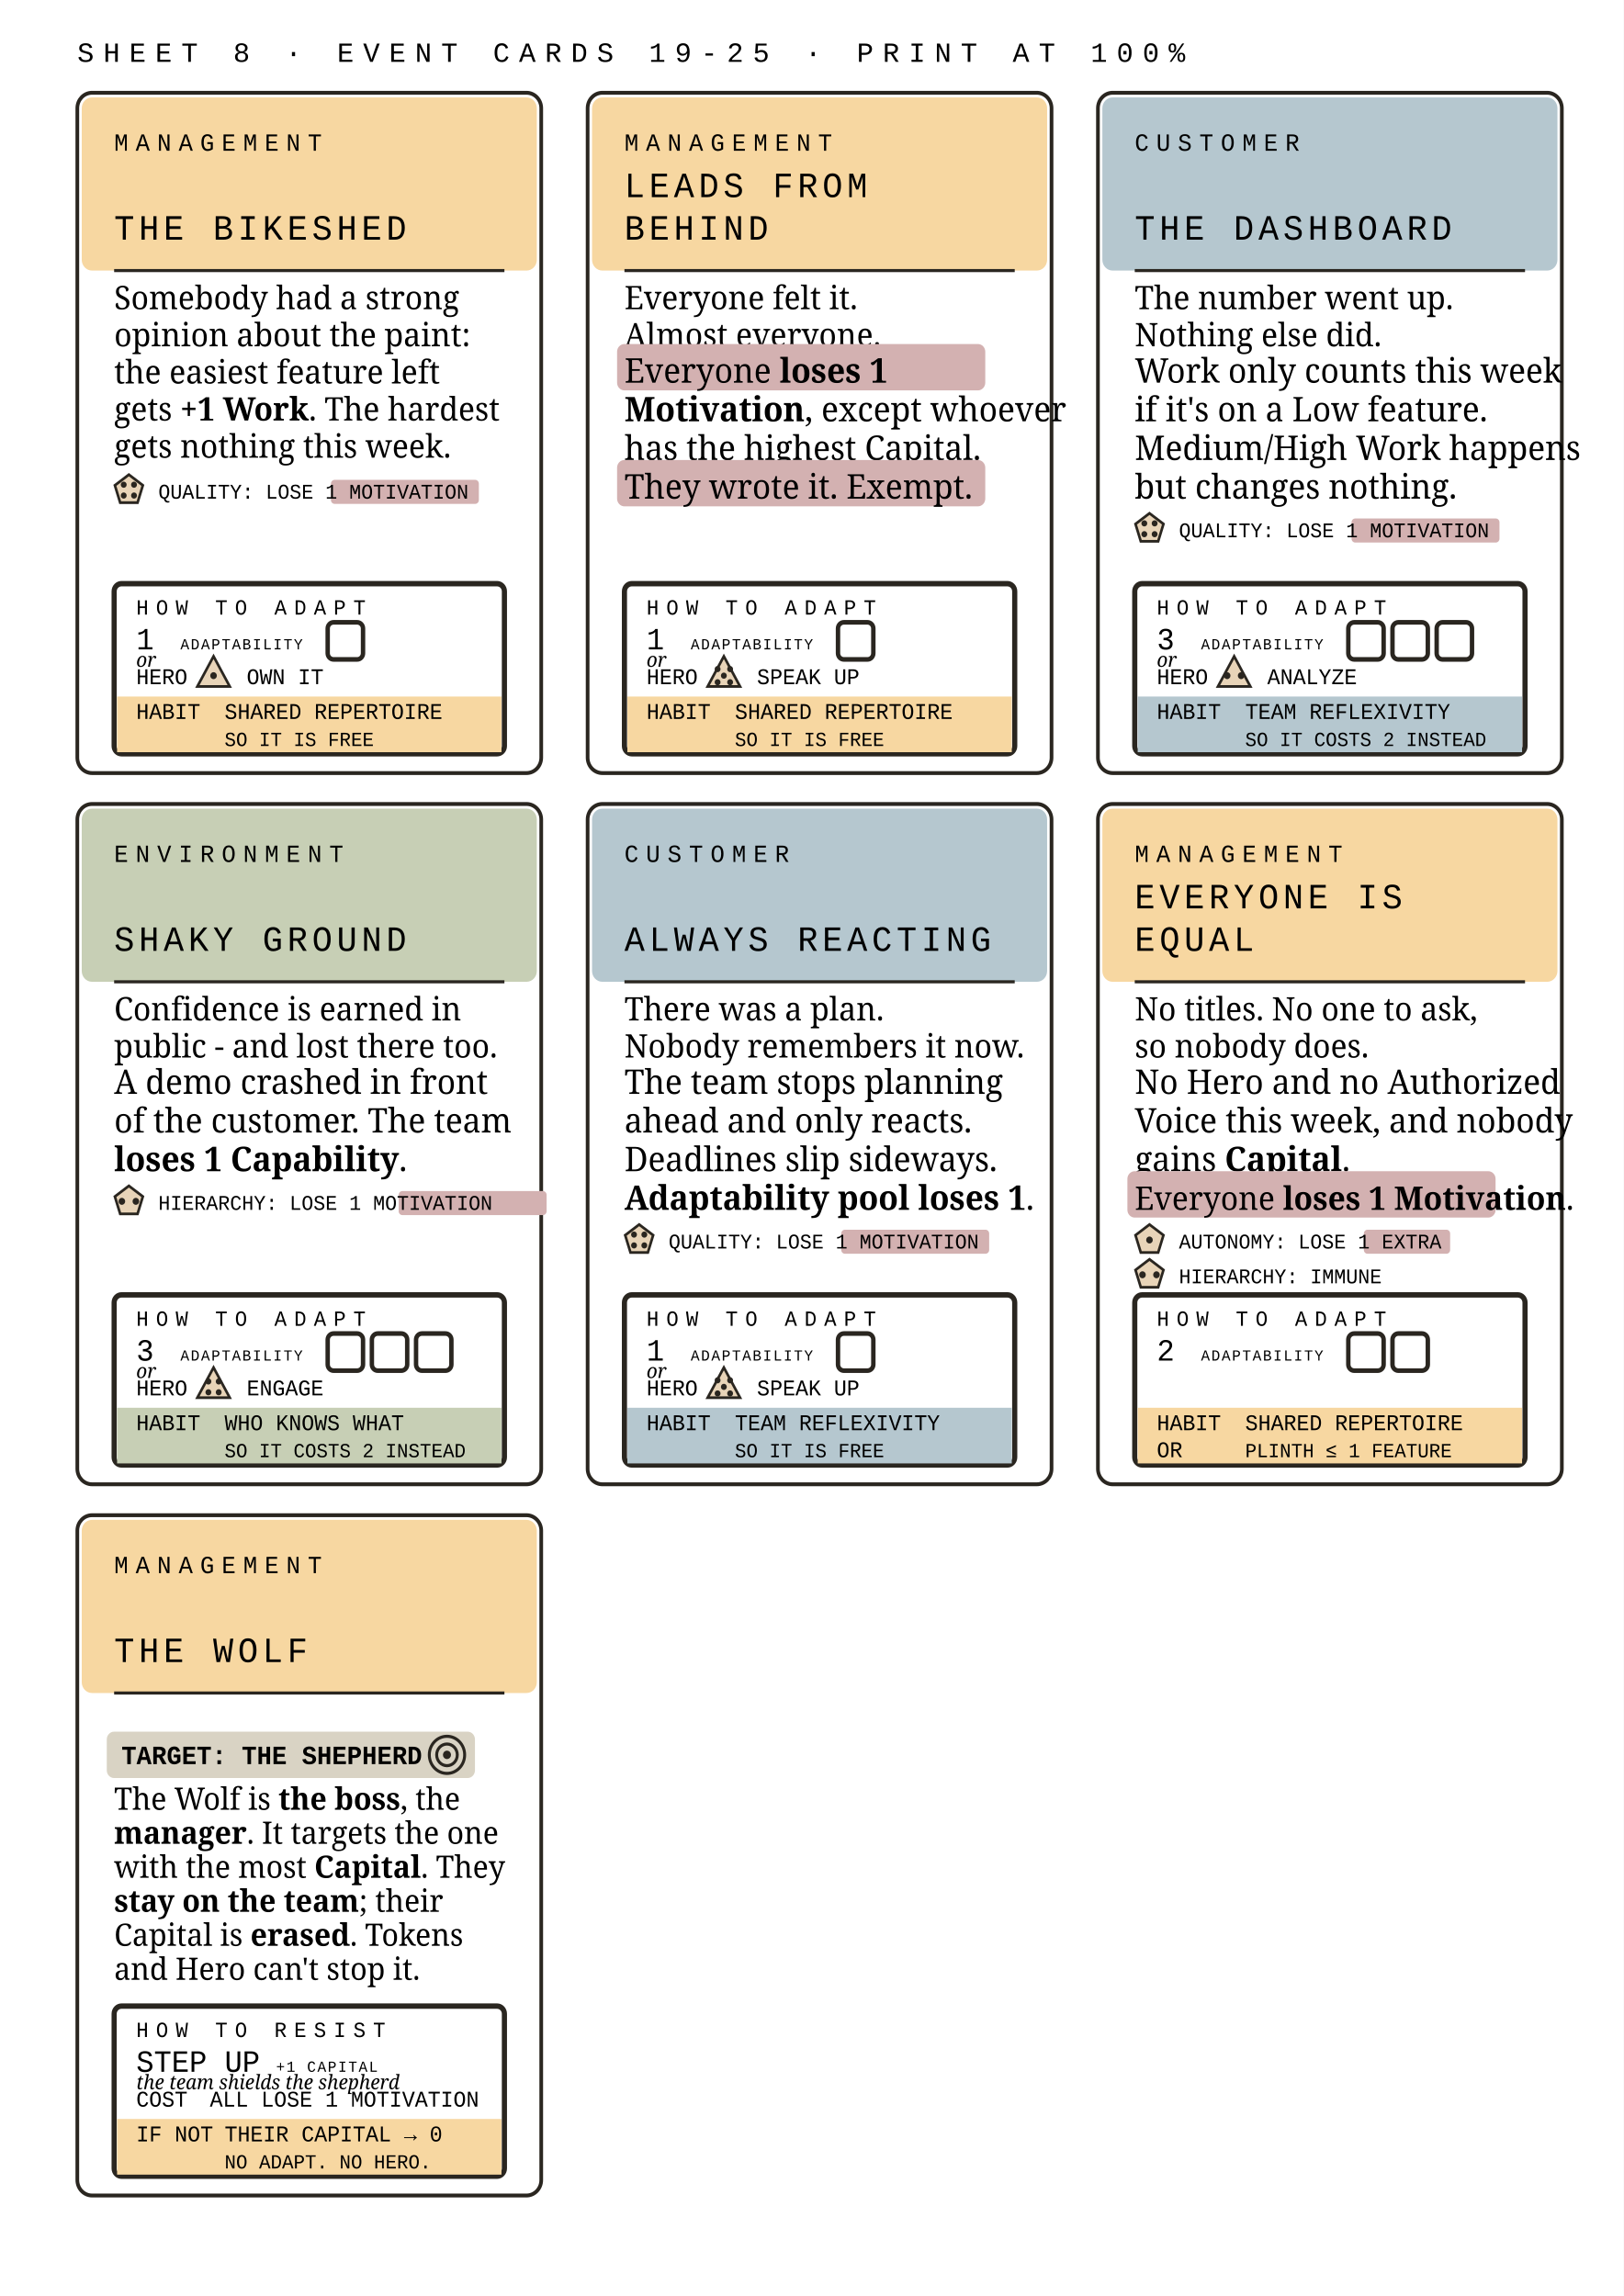
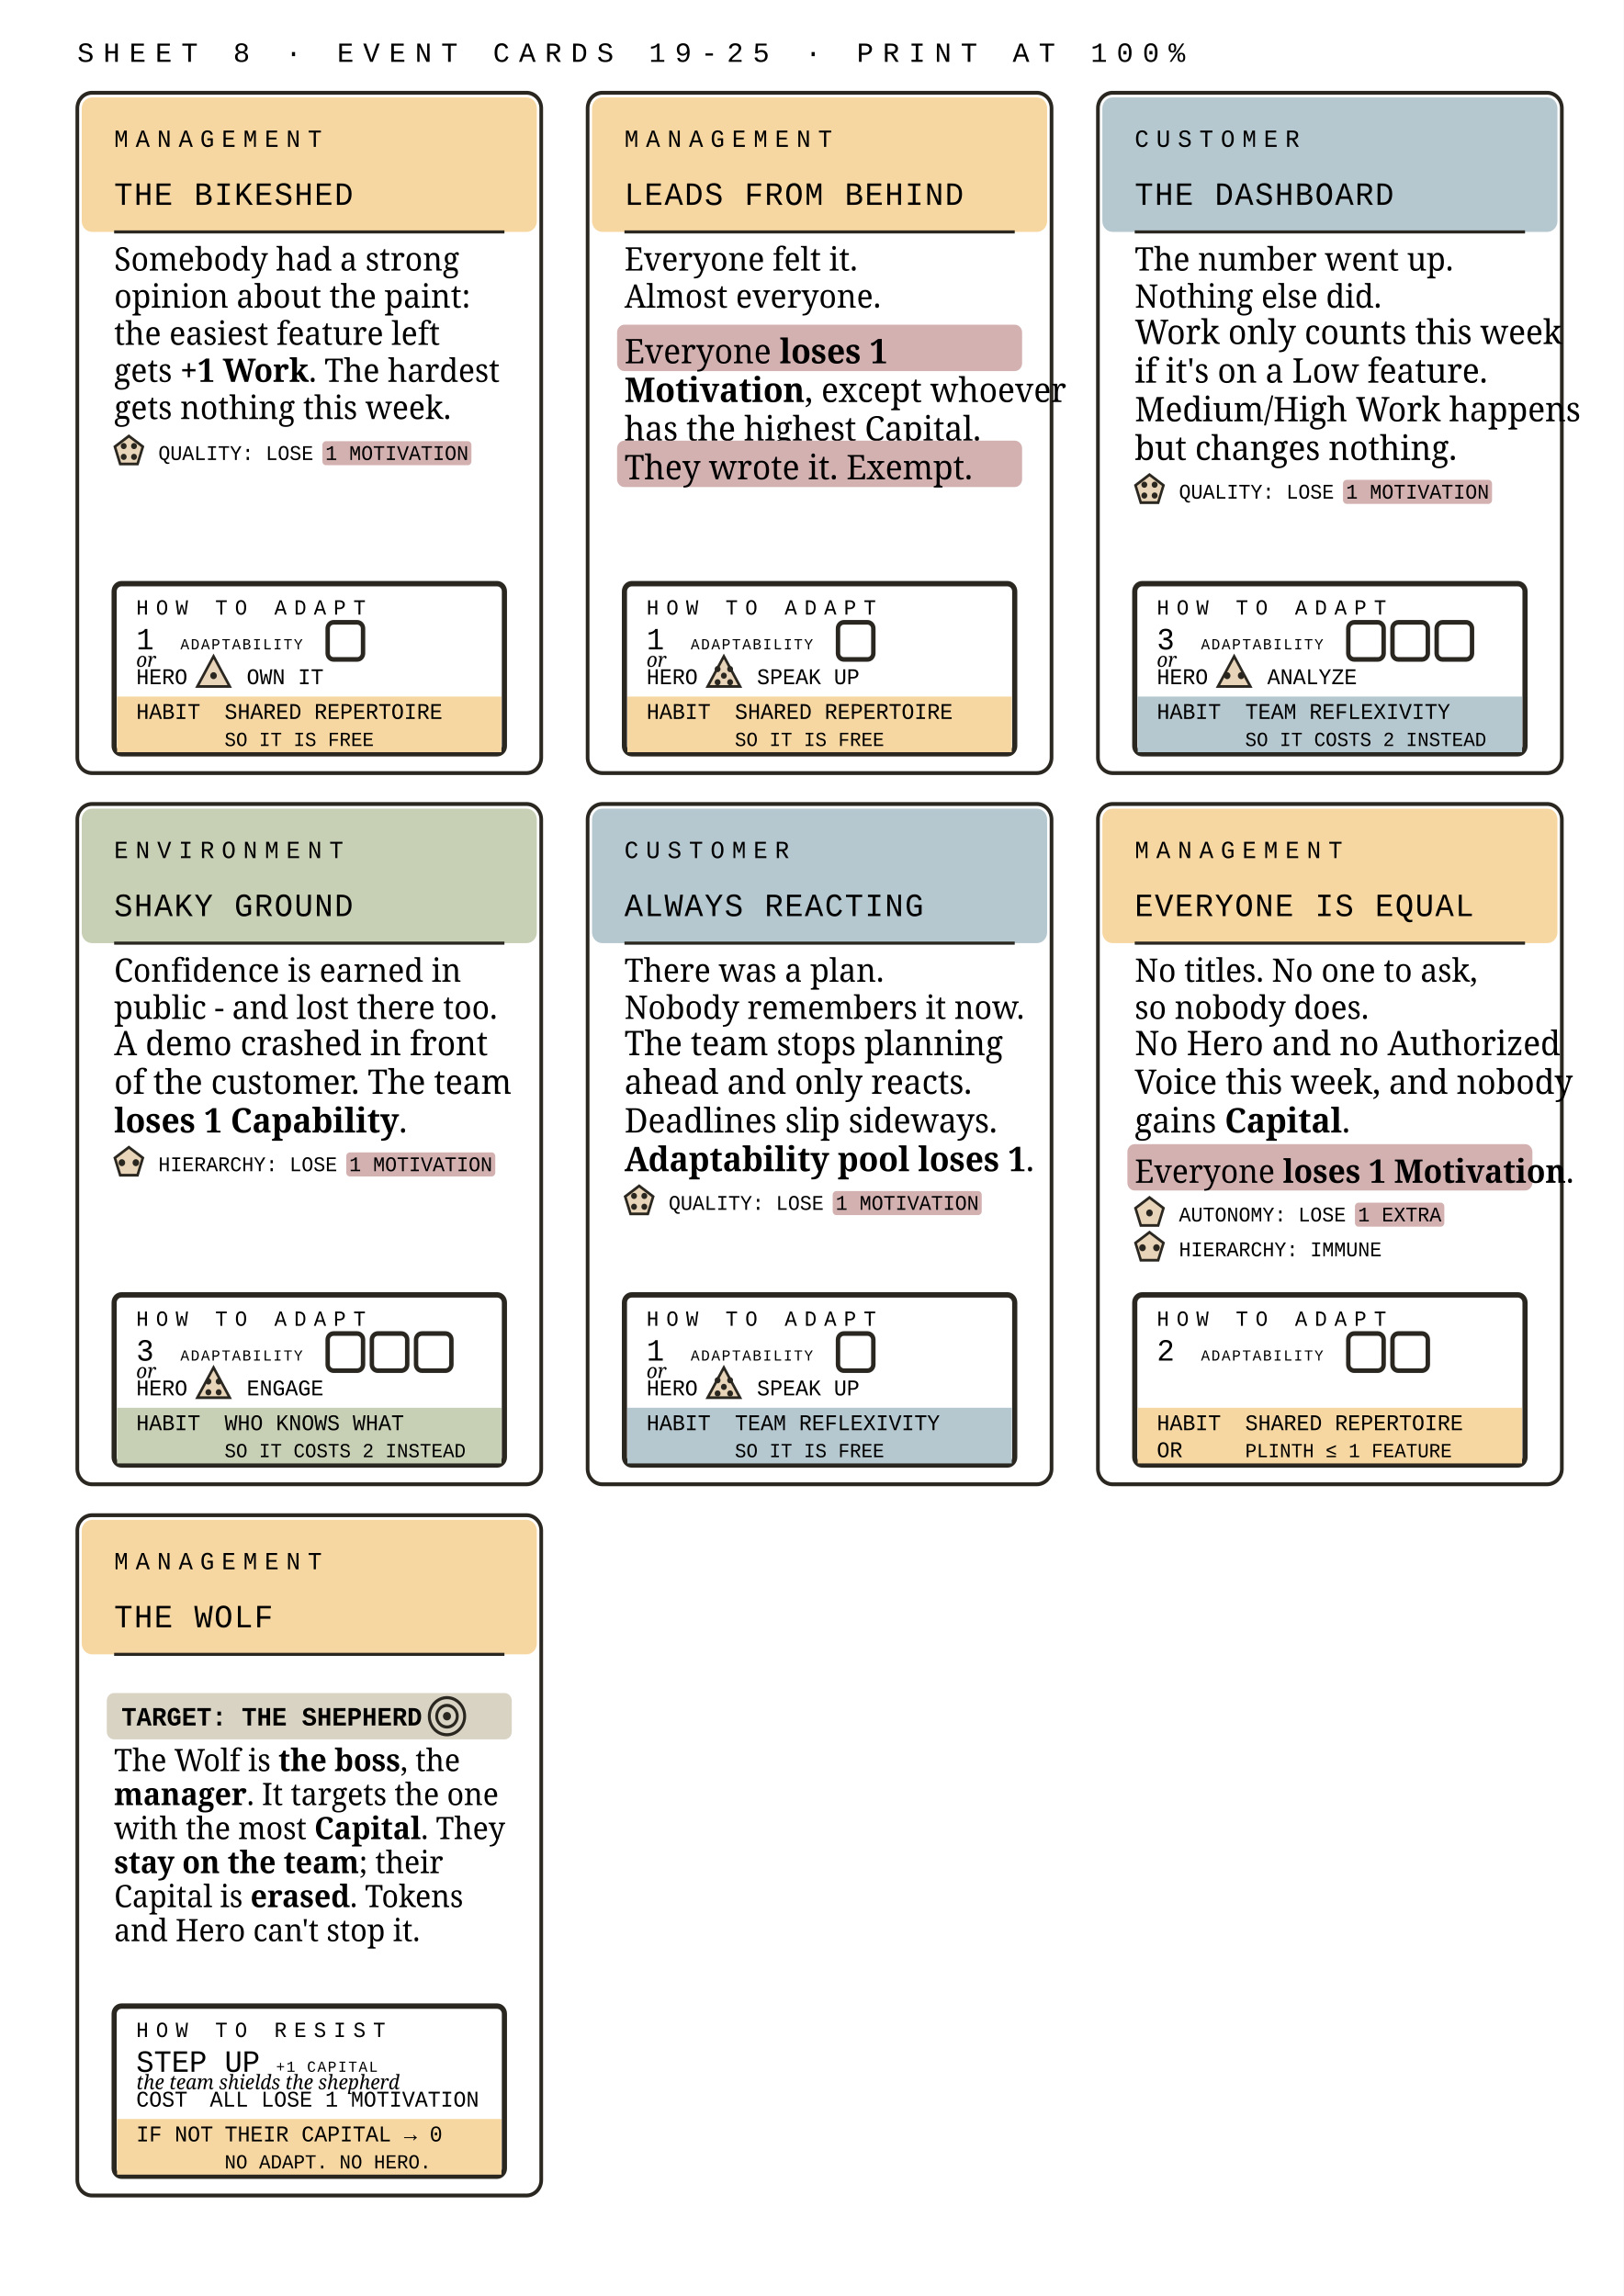
<svg xmlns="http://www.w3.org/2000/svg" width="210mm" height="297mm" viewBox="0 0 210 297">
  <style>
  .s { font-family:"EB Garamond",Garamond,Georgia,serif; fill:#000000; }
  .m { font-family:"IBM Plex Mono","Courier New",monospace; fill:#000000; }
  .c { fill:none; stroke:#2A2620; stroke-width:.5; }
  .h { stroke:#2A2620; stroke-width:.4; fill:none; }
  .w { fill:none; stroke:#2A2620; stroke-width:.7; }
  .q { fill:#000000; }
  .lb { font-family:"IBM Plex Mono","Courier New",monospace; font-size:2.9px; fill:#000000; }
  .vl { font-family:"IBM Plex Mono","Courier New",monospace; font-size:2.9px; fill:#000000; }
  .ic { fill:#E8D4B8; stroke:#2A2620; stroke-width:.35; }
  .pip { fill:#2A2620; stroke:none; }
  .trust { fill:#000000; }
  .capab { fill:#000000; }
  .shpra { fill:#000000; }
  .adapt { fill:#000000; }
  /* header tint = the Ledger row that answers this category */
  .cat-ppl  { fill:#D3CEDF; }
  .cat-env  { fill:#C7CFB5; }
  .cat-mgmt { fill:#F7D7A1; }
  .cat-cust { fill:#B5C7CF; }
</style>
  <defs>
    <g id="i-base">
      <rect x="-2.1" y="-2.1" width="4.2" height="4.2" rx=".3" class="ic" />
    </g>
    <g id="i-head">
      <polygon points="0,-2.5 2.2,1.4 -2.2,1.4" class="ic" />
    </g>
    <g id="i-item">
      <polygon points="0,-2.6 2.6,0 0,2.6 -2.6,0" class="ic" />
    </g>
    <g id="i-torso">
      <polygon points="0,-2 1.9,-.62 1.18,1.62 -1.18,1.62 -1.9,-.62" class="ic" />
    </g>
    <g id="q1">
      <circle cx="0" cy="0" r=".45" class="pip" />
    </g>
    <g id="q2">
      <circle cx="-.95" cy="0" r=".45" class="pip" />
      <circle cx=".95" cy="0" r=".45" class="pip" />
    </g>
    <g id="q3">
      <circle cx="0" cy="-.95" r=".45" class="pip" />
      <circle cx="-.95" cy=".8" r=".45" class="pip" />
      <circle cx=".95" cy=".8" r=".45" class="pip" />
    </g>
    <g id="q4">
      <circle cx="-.7" cy="-.7" r=".4" class="pip" />
      <circle cx=".7" cy="-.7" r=".4" class="pip" />
      <circle cx="-.7" cy=".7" r=".4" class="pip" />
      <circle cx=".7" cy=".7" r=".4" class="pip" />
    </g>
    <g id="q5">
      <circle cx="-.85" cy="-.85" r=".4" class="pip" />
      <circle cx=".85" cy="-.85" r=".4" class="pip" />
      <circle cx="0" cy="0" r=".4" class="pip" />
      <circle cx="-.85" cy=".85" r=".4" class="pip" />
      <circle cx=".85" cy=".85" r=".4" class="pip" />
    </g>
    <g id="bikeshed" transform="scale(.952381,1)">
-       <rect x=".6" y=".6" width="61.8" height="22.4" rx="1.4" class="cat-mgmt" />
-       <rect width="63" height="88" rx="2" class="c" />
-       <text x="5" y="7.5" class="m q" font-size="3.2" letter-spacing="1">MANAGEMENT</text>
-       <text x="5" y="19" class="m" font-size="4.6" letter-spacing=".6">THE BIKESHED</text>
-       <line x1="5" y1="23" x2="58" y2="23" class="h" stroke-width=".7" />
-       <text x="5" y="28" class="s" font-size="4.2">Somebody had a strong</text>
-       <text x="5" y="32.8" class="s" font-size="4.2">opinion about the paint:</text>
-       <text x="5" y="37.6" class="s" font-size="4.2">the easiest feature left</text>
-       <text x="5" y="42.4" class="s" font-size="4.2">gets <tspan font-weight="bold">+1 Work</tspan>. The hardest</text>
-       <text x="5" y="47.2" class="s" font-size="4.2">gets nothing this week.</text>
-       <g transform="translate(0,9.5)">
-         <g transform="translate(7,41.9)">
-           <use href="#i-torso" />
-           <use href="#q4" />
-         </g>
-         <rect x="34.44" y="40.57" width="20.09" height="3.11" rx=".5" fill="#D3B1B1" />
-         <text x="11" y="43" class="m" font-size="2.7">QUALITY: LOSE 1 MOTIVATION</text>
+       <rect x=".6" y=".6" width="61.8" height="17.4" rx="1.4" class="cat-mgmt" />
+       <rect width="63" height="88" rx="2" class="c" />
+       <text x="5" y="7" class="m q" font-size="3.2" letter-spacing="1">MANAGEMENT</text>
+       <text x="5" y="14.5" class="m" font-size="4.2" letter-spacing=".2">THE BIKESHED</text>
+       <line x1="5" y1="18" x2="58" y2="18" class="h" stroke-width=".7" />
+       <g transform="translate(0,-5)">
+         <text x="5" y="28" class="s" font-size="4.2">Somebody had a strong</text>
+         <text x="5" y="32.8" class="s" font-size="4.2">opinion about the paint:</text>
+         <text x="5" y="37.6" class="s" font-size="4.2">the easiest feature left</text>
+         <text x="5" y="42.4" class="s" font-size="4.2">gets <tspan font-weight="bold">+1 Work</tspan>. The hardest</text>
+         <text x="5" y="47.2" class="s" font-size="4.2">gets nothing this week.</text>
+         <g transform="translate(0,9.5)">
+           <g transform="translate(7,41.9)">
+             <use href="#i-torso" />
+             <use href="#q4" />
+           </g>
+           <rect x="33.28" y="40.57" width="20.24" height="3.11" rx=".5" fill="#D3B1B1" />
+           <text x="11" y="43" class="m" font-size="2.7">QUALITY: LOSE 1 MOTIVATION</text>
+         </g>
+       </g>
+       <g transform="translate(0,9.5)">
        <rect x="5" y="54" width="53" height="22" rx="1" class="w" />
        <text x="8" y="58" class="m q" font-size="2.8" letter-spacing="1">HOW TO ADAPT</text>
        <text x="8" y="62.5" class="m" font-size="4">1</text>
        <text x="14" y="62.5" class="m q" font-size="2" letter-spacing=".2">ADAPTABILITY</text>
        <text x="8" y="64.75" class="s q" font-size="2.6" font-style="italic">or</text>
        <rect x="5.4" y="68.6" width="52.2" height="7.2" class="cat-mgmt" />
        <text x="8" y="67" class="lb">HERO</text>
        <g transform="translate(18.5,65.9)">
          <use href="#i-head" />
          <use href="#q1" />
        </g>
        <text x="23" y="67" class="vl">OWN IT</text>
        <text x="8" y="71.5" class="lb">HABIT</text>
        <text x="20" y="71.5" class="vl shpra">SHARED REPERTOIRE</text>
        <text x="20" y="75" class="m" font-size="2.6">SO IT IS FREE</text>
        <use href="#cost1" />
      </g>
    </g>
    <g id="leadsbehind" transform="scale(.952381,1)">
-       <rect x=".6" y=".6" width="61.8" height="22.4" rx="1.4" class="cat-mgmt" />
-       <rect width="63" height="88" rx="2" class="c" />
-       <text x="5" y="7.5" class="m q" font-size="3.2" letter-spacing="1">MANAGEMENT</text>
-       <text x="5" y="13.5" class="m" font-size="4.6" letter-spacing=".6">LEADS FROM</text>
-       <text x="5" y="19" class="m" font-size="4.6" letter-spacing=".6">BEHIND</text>
-       <line x1="5" y1="23" x2="58" y2="23" class="h" stroke-width=".7" />
-       <text x="5" y="28" class="s" font-size="4.2">Everyone felt it.</text>
-       <text x="5" y="32.8" class="s" font-size="4.2">Almost everyone.</text>
-       <g transform="translate(0,9.5)">
-         <rect x="4" y="23" width="50" height="6" rx="1" fill="#D3B1B1" />
-         <text x="5" y="28" class="s" font-size="4.4">Everyone <tspan font-weight="bold">loses 1</tspan>
-         </text>
-         <text x="5" y="33" class="s" font-size="4.4">
-           <tspan font-weight="bold">Motivation</tspan>, except whoever</text>
-         <text x="5" y="38" class="s" font-size="4.4">has the highest Capital.</text>
-         <rect x="4" y="38" width="50" height="6" rx="1" fill="#D3B1B1" />
-         <text x="5" y="43" class="s" font-size="4.4">They wrote it. Exempt.</text>
+       <rect x=".6" y=".6" width="61.8" height="17.4" rx="1.4" class="cat-mgmt" />
+       <rect width="63" height="88" rx="2" class="c" />
+       <text x="5" y="7" class="m q" font-size="3.2" letter-spacing="1">MANAGEMENT</text>
+       <text x="5" y="14.5" class="m" font-size="4.2" letter-spacing=".2">LEADS FROM BEHIND</text>
+       <line x1="5" y1="18" x2="58" y2="18" class="h" stroke-width=".7" />
+       <g transform="translate(0,-5)">
+         <text x="5" y="28" class="s" font-size="4.2">Everyone felt it.</text>
+         <text x="5" y="32.8" class="s" font-size="4.2">Almost everyone.</text>
+         <g transform="translate(0,12)">
+           <rect x="4" y="23" width="55" height="6" rx="1" fill="#D3B1B1" />
+           <text x="5" y="28" class="s" font-size="4.4">Everyone <tspan font-weight="bold">loses 1</tspan>
+           </text>
+           <text x="5" y="33" class="s" font-size="4.4">
+             <tspan font-weight="bold">Motivation</tspan>, except whoever</text>
+           <text x="5" y="38" class="s" font-size="4.4">has the highest Capital.</text>
+           <rect x="4" y="38" width="55" height="6" rx="1" fill="#D3B1B1" />
+           <text x="5" y="43" class="s" font-size="4.4">They wrote it. Exempt.</text>
+         </g>
+       </g>
+       <g transform="translate(0,9.5)">
        <rect x="5" y="54" width="53" height="22" rx="1" class="w" />
        <text x="8" y="58" class="m q" font-size="2.8" letter-spacing="1">HOW TO ADAPT</text>
        <text x="8" y="62.5" class="m" font-size="4">1</text>
        <text x="14" y="62.5" class="m q" font-size="2" letter-spacing=".2">ADAPTABILITY</text>
        <text x="8" y="64.75" class="s q" font-size="2.6" font-style="italic">or</text>
        <rect x="5.4" y="68.6" width="52.2" height="7.2" class="cat-mgmt" />
        <text x="8" y="67" class="lb">HERO</text>
        <g transform="translate(18.5,65.9)">
          <use href="#i-head" />
          <use href="#q5" />
        </g>
        <text x="23" y="67" class="vl">SPEAK UP</text>
        <text x="8" y="71.5" class="lb">HABIT</text>
        <text x="20" y="71.5" class="vl shpra">SHARED REPERTOIRE</text>
        <text x="20" y="75" class="m" font-size="2.6">SO IT IS FREE</text>
        <use href="#cost1" />
      </g>
    </g>
    <g id="dashboard" transform="scale(.952381,1)">
-       <rect x=".6" y=".6" width="61.8" height="22.4" rx="1.4" class="cat-cust" />
-       <rect width="63" height="88" rx="2" class="c" />
-       <text x="5" y="7.5" class="m q" font-size="3.2" letter-spacing="1">CUSTOMER</text>
-       <text x="5" y="19" class="m" font-size="4.6" letter-spacing=".6">THE DASHBOARD</text>
-       <line x1="5" y1="23" x2="58" y2="23" class="h" stroke-width=".7" />
-       <text x="5" y="28" class="s" font-size="4.2">The number went up.</text>
-       <text x="5" y="32.8" class="s" font-size="4.2">Nothing else did.</text>
-       <g transform="translate(0,9.5)">
-         <text x="5" y="28" class="s" font-size="4.4">Work only counts this week</text>
-         <text x="5" y="33" class="s" font-size="4.4">if it's on a Low feature.</text>
-         <text x="5" y="38" class="s" font-size="4.4">Medium/High Work happens</text>
-         <text x="5" y="43" class="s" font-size="4.4">but changes nothing.</text>
-         <g transform="translate(7,46.9)">
-           <use href="#i-torso" />
-           <use href="#q4" />
-         </g>
-         <rect x="34.44" y="45.57" width="20.09" height="3.11" rx=".5" fill="#D3B1B1" />
-         <text x="11" y="48" class="m" font-size="2.7">QUALITY: LOSE 1 MOTIVATION</text>
+       <rect x=".6" y=".6" width="61.8" height="17.4" rx="1.4" class="cat-cust" />
+       <rect width="63" height="88" rx="2" class="c" />
+       <text x="5" y="7" class="m q" font-size="3.2" letter-spacing="1">CUSTOMER</text>
+       <text x="5" y="14.5" class="m" font-size="4.2" letter-spacing=".2">THE DASHBOARD</text>
+       <line x1="5" y1="18" x2="58" y2="18" class="h" stroke-width=".7" />
+       <g transform="translate(0,-5)">
+         <text x="5" y="28" class="s" font-size="4.2">The number went up.</text>
+         <text x="5" y="32.8" class="s" font-size="4.2">Nothing else did.</text>
+         <g transform="translate(0,9.5)">
+           <text x="5" y="28" class="s" font-size="4.4">Work only counts this week</text>
+           <text x="5" y="33" class="s" font-size="4.4">if it's on a Low feature.</text>
+           <text x="5" y="38" class="s" font-size="4.4">Medium/High Work happens</text>
+           <text x="5" y="43" class="s" font-size="4.4">but changes nothing.</text>
+           <g transform="translate(7,46.9)">
+             <use href="#i-torso" />
+             <use href="#q4" />
+           </g>
+           <rect x="33.28" y="45.57" width="20.24" height="3.11" rx=".5" fill="#D3B1B1" />
+           <text x="11" y="48" class="m" font-size="2.7">QUALITY: LOSE 1 MOTIVATION</text>
+         </g>
+       </g>
+       <g transform="translate(0,9.5)">
        <rect x="5" y="54" width="53" height="22" rx="1" class="w" />
        <text x="8" y="58" class="m q" font-size="2.8" letter-spacing="1">HOW TO ADAPT</text>
        <text x="8" y="62.5" class="m" font-size="4">3</text>
        <text x="14" y="62.5" class="m q" font-size="2" letter-spacing=".2">ADAPTABILITY</text>
        <text x="8" y="64.75" class="s q" font-size="2.6" font-style="italic">or</text>
        <rect x="5.4" y="68.6" width="52.2" height="7.2" class="cat-cust" />
        <text x="8" y="67" class="lb">HERO</text>
        <g transform="translate(18.5,65.9)">
          <use href="#i-head" />
          <use href="#q2" />
        </g>
        <text x="23" y="67" class="vl">ANALYZE</text>
        <text x="8" y="71.5" class="lb">HABIT</text>
        <text x="20" y="71.5" class="vl adapt">TEAM REFLEXIVITY</text>
        <text x="20" y="75" class="m" font-size="2.6">SO IT COSTS 2 INSTEAD</text>
        <use href="#cost3" />
      </g>
    </g>
    <g id="confidence" transform="scale(.952381,1)">
-       <rect x=".6" y=".6" width="61.8" height="22.4" rx="1.4" class="cat-env" />
-       <rect width="63" height="88" rx="2" class="c" />
-       <text x="5" y="7.5" class="m q" font-size="3.2" letter-spacing="1">ENVIRONMENT</text>
-       <text x="5" y="19" class="m" font-size="4.6" letter-spacing=".6">SHAKY GROUND</text>
-       <line x1="5" y1="23" x2="58" y2="23" class="h" stroke-width=".7" />
-       <text x="5" y="28" class="s" font-size="4.2">Confidence is earned in</text>
-       <text x="5" y="32.8" class="s" font-size="4.2">public - and lost there too.</text>
-       <g transform="translate(0,9.5)">
-         <text x="5" y="28" class="s" font-size="4.4">A demo crashed in front</text>
-         <text x="5" y="33" class="s" font-size="4.4">of the customer. The team</text>
-         <text x="5" y="38" class="s" font-size="4.4">
-           <tspan font-weight="bold">loses 1 Capability</tspan>.</text>
-         <g transform="translate(7,41.9)">
-           <use href="#i-torso" />
-           <use href="#q2" />
-         </g>
-         <rect x="43.64" y="40.57" width="20.09" height="3.11" rx=".5" fill="#D3B1B1" />
-         <text x="11" y="43" class="m" font-size="2.7">HIERARCHY: LOSE 1 MOTIVATION</text>
+       <rect x=".6" y=".6" width="61.8" height="17.4" rx="1.4" class="cat-env" />
+       <rect width="63" height="88" rx="2" class="c" />
+       <text x="5" y="7" class="m q" font-size="3.2" letter-spacing="1">ENVIRONMENT</text>
+       <text x="5" y="14.5" class="m" font-size="4.2" letter-spacing=".2">SHAKY GROUND</text>
+       <line x1="5" y1="18" x2="58" y2="18" class="h" stroke-width=".7" />
+       <g transform="translate(0,-5)">
+         <text x="5" y="28" class="s" font-size="4.2">Confidence is earned in</text>
+         <text x="5" y="32.8" class="s" font-size="4.2">public - and lost there too.</text>
+         <g transform="translate(0,9.5)">
+           <text x="5" y="28" class="s" font-size="4.4">A demo crashed in front</text>
+           <text x="5" y="33" class="s" font-size="4.4">of the customer. The team</text>
+           <text x="5" y="38" class="s" font-size="4.4">
+             <tspan font-weight="bold">loses 1 Capability</tspan>.</text>
+           <g transform="translate(7,41.9)">
+             <use href="#i-torso" />
+             <use href="#q2" />
+           </g>
+           <rect x="36.52" y="40.57" width="20.24" height="3.11" rx=".5" fill="#D3B1B1" />
+           <text x="11" y="43" class="m" font-size="2.7">HIERARCHY: LOSE 1 MOTIVATION</text>
+         </g>
+       </g>
+       <g transform="translate(0,9.5)">
        <rect x="5" y="54" width="53" height="22" rx="1" class="w" />
        <text x="8" y="58" class="m q" font-size="2.8" letter-spacing="1">HOW TO ADAPT</text>
        <text x="8" y="62.5" class="m" font-size="4">3</text>
        <text x="14" y="62.5" class="m q" font-size="2" letter-spacing=".2">ADAPTABILITY</text>
        <text x="8" y="64.75" class="s q" font-size="2.6" font-style="italic">or</text>
        <rect x="5.4" y="68.6" width="52.2" height="7.2" class="cat-env" />
        <text x="8" y="67" class="lb">HERO</text>
        <g transform="translate(18.5,65.9)">
          <use href="#i-head" />
          <use href="#q4" />
        </g>
        <text x="23" y="67" class="vl">ENGAGE</text>
        <text x="8" y="71.5" class="lb">HABIT</text>
        <text x="20" y="71.5" class="vl capab">WHO KNOWS WHAT</text>
        <text x="20" y="75" class="m" font-size="2.6">SO IT COSTS 2 INSTEAD</text>
        <use href="#cost3" />
      </g>
    </g>
    <g id="reacting" transform="scale(.952381,1)">
-       <rect x=".6" y=".6" width="61.8" height="22.4" rx="1.4" class="cat-cust" />
-       <rect width="63" height="88" rx="2" class="c" />
-       <text x="5" y="7.5" class="m q" font-size="3.2" letter-spacing="1">CUSTOMER</text>
-       <text x="5" y="19" class="m" font-size="4.6" letter-spacing=".6">ALWAYS REACTING</text>
-       <line x1="5" y1="23" x2="58" y2="23" class="h" stroke-width=".7" />
-       <text x="5" y="28" class="s" font-size="4.2">There was a plan.</text>
-       <text x="5" y="32.8" class="s" font-size="4.2">Nobody remembers it now.</text>
-       <g transform="translate(0,9.5)">
-         <text x="5" y="28" class="s" font-size="4.4">The team stops planning</text>
-         <text x="5" y="33" class="s" font-size="4.4">ahead and only reacts.</text>
-         <text x="5" y="38" class="s" font-size="4.4">Deadlines slip sideways.</text>
-         <text x="5" y="43" class="s" font-size="4.4">
-           <tspan font-weight="bold">Adaptability pool loses 1</tspan>.</text>
-         <g transform="translate(7,46.9)">
-           <use href="#i-torso" />
-           <use href="#q4" />
-         </g>
-         <rect x="34.44" y="45.57" width="20.09" height="3.11" rx=".5" fill="#D3B1B1" />
-         <text x="11" y="48" class="m" font-size="2.7">QUALITY: LOSE 1 MOTIVATION</text>
+       <rect x=".6" y=".6" width="61.8" height="17.4" rx="1.4" class="cat-cust" />
+       <rect width="63" height="88" rx="2" class="c" />
+       <text x="5" y="7" class="m q" font-size="3.2" letter-spacing="1">CUSTOMER</text>
+       <text x="5" y="14.5" class="m" font-size="4.2" letter-spacing=".2">ALWAYS REACTING</text>
+       <line x1="5" y1="18" x2="58" y2="18" class="h" stroke-width=".7" />
+       <g transform="translate(0,-5)">
+         <text x="5" y="28" class="s" font-size="4.2">There was a plan.</text>
+         <text x="5" y="32.8" class="s" font-size="4.2">Nobody remembers it now.</text>
+         <g transform="translate(0,9.5)">
+           <text x="5" y="28" class="s" font-size="4.4">The team stops planning</text>
+           <text x="5" y="33" class="s" font-size="4.4">ahead and only reacts.</text>
+           <text x="5" y="38" class="s" font-size="4.4">Deadlines slip sideways.</text>
+           <text x="5" y="43" class="s" font-size="4.4">
+             <tspan font-weight="bold">Adaptability pool loses 1</tspan>.</text>
+           <g transform="translate(7,46.9)">
+             <use href="#i-torso" />
+             <use href="#q4" />
+           </g>
+           <rect x="33.28" y="45.57" width="20.24" height="3.11" rx=".5" fill="#D3B1B1" />
+           <text x="11" y="48" class="m" font-size="2.7">QUALITY: LOSE 1 MOTIVATION</text>
+         </g>
+       </g>
+       <g transform="translate(0,9.5)">
        <rect x="5" y="54" width="53" height="22" rx="1" class="w" />
        <text x="8" y="58" class="m q" font-size="2.8" letter-spacing="1">HOW TO ADAPT</text>
        <text x="8" y="62.5" class="m" font-size="4">1</text>
        <text x="14" y="62.5" class="m q" font-size="2" letter-spacing=".2">ADAPTABILITY</text>
        <text x="8" y="64.75" class="s q" font-size="2.6" font-style="italic">or</text>
        <rect x="5.4" y="68.6" width="52.2" height="7.2" class="cat-cust" />
        <text x="8" y="67" class="lb">HERO</text>
        <g transform="translate(18.5,65.9)">
          <use href="#i-head" />
          <use href="#q5" />
        </g>
        <text x="23" y="67" class="vl">SPEAK UP</text>
        <text x="8" y="71.5" class="lb">HABIT</text>
        <text x="20" y="71.5" class="vl adapt">TEAM REFLEXIVITY</text>
        <text x="20" y="75" class="m" font-size="2.6">SO IT IS FREE</text>
        <use href="#cost1" />
      </g>
    </g>
    <g id="equal" transform="scale(.952381,1)">
-       <rect x=".6" y=".6" width="61.8" height="22.4" rx="1.4" class="cat-mgmt" />
-       <rect width="63" height="88" rx="2" class="c" />
-       <text x="5" y="7.5" class="m q" font-size="3.2" letter-spacing="1">MANAGEMENT</text>
-       <text x="5" y="13.5" class="m" font-size="4.6" letter-spacing=".6">EVERYONE IS</text>
-       <text x="5" y="19" class="m" font-size="4.6" letter-spacing=".6">EQUAL</text>
-       <line x1="5" y1="23" x2="58" y2="23" class="h" stroke-width=".7" />
-       <text x="5" y="28" class="s" font-size="4.2">No titles. No one to ask,</text>
-       <text x="5" y="32.8" class="s" font-size="4.2">so nobody does.</text>
-       <g transform="translate(0,9.5)">
-         <text x="5" y="28" class="s" font-size="4.4">No Hero and no Authorized</text>
-         <text x="5" y="33" class="s" font-size="4.4">Voice this week, and nobody</text>
-         <text x="5" y="38" class="s" font-size="4.4">gains <tspan font-weight="bold">Capital</tspan>.</text>
-         <rect x="4" y="38" width="50" height="6" rx="1" fill="#D3B1B1" />
-         <text x="5" y="43" class="s" font-size="4.2">Everyone <tspan font-weight="bold">loses 1 Motivation</tspan>.</text>
-         <g transform="translate(7,46.9)">
-           <use href="#i-torso" />
-           <use href="#q1" />
-         </g>
-         <rect x="36.11" y="45.57" width="11.72" height="3.11" rx=".5" fill="#D3B1B1" />
-         <text x="11" y="48" class="m" font-size="2.7">AUTONOMY: LOSE 1 EXTRA</text>
-         <g transform="translate(7,51.4)">
-           <use href="#i-torso" />
-           <use href="#q2" />
-         </g>
-         <text x="11" y="52.5" class="m q" font-size="2.7">HIERARCHY: IMMUNE</text>
+       <rect x=".6" y=".6" width="61.8" height="17.4" rx="1.4" class="cat-mgmt" />
+       <rect width="63" height="88" rx="2" class="c" />
+       <text x="5" y="7" class="m q" font-size="3.2" letter-spacing="1">MANAGEMENT</text>
+       <text x="5" y="14.5" class="m" font-size="4.2" letter-spacing=".2">EVERYONE IS EQUAL</text>
+       <line x1="5" y1="18" x2="58" y2="18" class="h" stroke-width=".7" />
+       <g transform="translate(0,-5)">
+         <text x="5" y="28" class="s" font-size="4.2">No titles. No one to ask,</text>
+         <text x="5" y="32.8" class="s" font-size="4.2">so nobody does.</text>
+         <g transform="translate(0,9.5)">
+           <text x="5" y="28" class="s" font-size="4.4">No Hero and no Authorized</text>
+           <text x="5" y="33" class="s" font-size="4.4">Voice this week, and nobody</text>
+           <text x="5" y="38" class="s" font-size="4.4">gains <tspan font-weight="bold">Capital</tspan>.</text>
+           <rect x="4" y="39.5" width="55" height="6" rx="1" fill="#D3B1B1" />
+           <text x="5" y="44.5" class="s" font-size="4.2">Everyone <tspan font-weight="bold">loses 1 Motivation</tspan>.</text>
+           <g transform="translate(7,48.4)">
+             <use href="#i-torso" />
+             <use href="#q1" />
+           </g>
+           <rect x="34.9" y="47.07" width="12.14" height="3.11" rx=".5" fill="#D3B1B1" />
+           <text x="11" y="49.5" class="m" font-size="2.7">AUTONOMY: LOSE 1 EXTRA</text>
+           <g transform="translate(7,52.9)">
+             <use href="#i-torso" />
+             <use href="#q2" />
+           </g>
+           <text x="11" y="54" class="m q" font-size="2.7">HIERARCHY: IMMUNE</text>
+         </g>
+       </g>
+       <g transform="translate(0,9.5)">
        <rect x="5" y="54" width="53" height="22" rx="1" class="w" />
        <text x="8" y="58" class="m q" font-size="2.8" letter-spacing="1">HOW TO ADAPT</text>
        <text x="8" y="62.5" class="m" font-size="4">2</text>
        <text x="14" y="62.5" class="m q" font-size="2" letter-spacing=".2">ADAPTABILITY</text>
        <rect x="5.4" y="68.6" width="52.2" height="7.2" class="cat-mgmt" />
        <text x="8" y="71.5" class="lb">HABIT</text>
        <text x="20" y="71.5" class="vl shpra">SHARED REPERTOIRE</text>
        <text x="8" y="75" class="lb">OR</text>
        <text x="20" y="75" class="m" font-size="2.6">PLINTH ≤ 1 FEATURE</text>
        <use href="#cost2" />
      </g>
    </g>
    <g id="wolf" transform="scale(.952381,1)">
-       <rect x=".6" y=".6" width="61.8" height="22.4" rx="1.4" class="cat-mgmt" />
+       <rect x=".6" y=".6" width="61.8" height="17.4" rx="1.4" class="cat-mgmt" />
      <rect width="63" height="88" rx="2" class="c" stroke-width=".9" />
-       <text x="5" y="7.5" class="m q" font-size="3.2" letter-spacing="1">MANAGEMENT</text>
-       <text x="5" y="19" class="m" font-size="4.6" letter-spacing=".6">THE WOLF</text>
-       <line x1="5" y1="23" x2="58" y2="23" class="h" stroke-width=".7" />
-       <g transform="translate(0,9.5)">
-         <rect x="4" y="18.5" width="50" height="6" rx="1" fill="#D9D3C4" />
-         <text x="6" y="22.7" class="m" font-size="3.4" font-weight="bold">TARGET: THE SHEPHERD</text>
-         <g transform="translate(50.2,21.5)" fill="none" stroke="#2A2620" stroke-width=".4">
-           <circle r="2.4" />
-           <circle r="1.4" />
-           <circle r=".35" fill="#2A2620" />
-         </g>
-         <text x="5" y="28.6" class="s" font-size="4">The Wolf is <tspan font-weight="bold">the boss</tspan>, the</text>
-         <text x="5" y="33" class="s" font-size="4">
-           <tspan font-weight="bold">manager</tspan>. It targets the one</text>
-         <text x="5" y="37.4" class="s" font-size="4">with the most <tspan font-weight="bold">Capital</tspan>. They</text>
-         <text x="5" y="41.8" class="s" font-size="4">
-           <tspan font-weight="bold">stay on the team</tspan>; their</text>
-         <text x="5" y="46.2" class="s" font-size="4">Capital is <tspan font-weight="bold">erased</tspan>. Tokens</text>
-         <text x="5" y="50.6" class="s" font-size="4">and Hero can't stop it.</text>
+       <text x="5" y="7" class="m q" font-size="3.2" letter-spacing="1">MANAGEMENT</text>
+       <text x="5" y="14.5" class="m" font-size="4.2" letter-spacing=".2">THE WOLF</text>
+       <line x1="5" y1="18" x2="58" y2="18" class="h" stroke-width=".7" />
+       <g transform="translate(0,-5)">
+         <g transform="translate(0,9.5)">
+           <rect x="4" y="18.5" width="55" height="6" rx="1" fill="#D9D3C4" />
+           <text x="6" y="22.7" class="m" font-size="3.4" font-weight="bold">TARGET: THE SHEPHERD</text>
+           <g transform="translate(50.2,21.5)" fill="none" stroke="#2A2620" stroke-width=".4">
+             <circle r="2.4" />
+             <circle r="1.4" />
+             <circle r=".35" fill="#2A2620" />
+           </g>
+           <text x="5" y="28.6" class="s" font-size="4">The Wolf is <tspan font-weight="bold">the boss</tspan>, the</text>
+           <text x="5" y="33" class="s" font-size="4">
+             <tspan font-weight="bold">manager</tspan>. It targets the one</text>
+           <text x="5" y="37.4" class="s" font-size="4">with the most <tspan font-weight="bold">Capital</tspan>. They</text>
+           <text x="5" y="41.8" class="s" font-size="4">
+             <tspan font-weight="bold">stay on the team</tspan>; their</text>
+           <text x="5" y="46.2" class="s" font-size="4">Capital is <tspan font-weight="bold">erased</tspan>. Tokens</text>
+           <text x="5" y="50.6" class="s" font-size="4">and Hero can't stop it.</text>
+         </g>
+       </g>
+       <g transform="translate(0,9.5)">
        <rect x="5" y="54" width="53" height="22" rx="1" class="w" />
        <text x="8" y="58" class="m q" font-size="2.8" letter-spacing="1">HOW TO RESIST</text>
        <text x="8" y="62.5" class="m" font-size="4">STEP UP</text>
        <text x="27" y="62.5" class="m q" font-size="2" letter-spacing=".2">+1 CAPITAL</text>
        <text x="8" y="64.75" class="s q" font-size="2.6" font-style="italic">the team shields the shepherd</text>
        <rect x="5.4" y="68.6" width="52.2" height="7.2" class="cat-mgmt" />
        <text x="8" y="67" class="lb">COST</text>
        <text x="18" y="67" class="vl">ALL LOSE 1 MOTIVATION</text>
        <text x="8" y="71.5" class="lb">IF NOT</text>
        <text x="20" y="71.5" class="vl">THEIR CAPITAL → 0</text>
        <text x="20" y="75" class="m" font-size="2.6">NO ADAPT. NO HERO.</text>
      </g>
    </g>
    <g id="cost1" fill="none" stroke="#2A2620" stroke-width=".6">
      <rect x="34" y="59" width="4.8" height="4.8" rx=".8" />
    </g>
    <g id="cost2" fill="none" stroke="#2A2620" stroke-width=".6">
      <rect x="34" y="59" width="4.8" height="4.8" rx=".8" />
      <rect x="40" y="59" width="4.8" height="4.8" rx=".8" />
    </g>
    <g id="cost3" fill="none" stroke="#2A2620" stroke-width=".6">
      <rect x="34" y="59" width="4.8" height="4.8" rx=".8" />
      <rect x="40" y="59" width="4.8" height="4.8" rx=".8" />
      <rect x="46" y="59" width="4.8" height="4.8" rx=".8" />
    </g>
  </defs>
  <rect width="210" height="297" fill="#FFFFFF" />
  <text x="10" y="8" class="m" font-size="3.6" letter-spacing="1.2">SHEET 8 · EVENT CARDS 19-25 · PRINT AT 100%</text>
  <use href="#bikeshed" x="10" y="12" />
  <use href="#leadsbehind" x="76" y="12" />
  <use href="#dashboard" x="142" y="12" />
  <use href="#confidence" x="10" y="104" />
  <use href="#reacting" x="76" y="104" />
  <use href="#equal" x="142" y="104" />
  <use href="#wolf" x="10" y="196" />
</svg>
